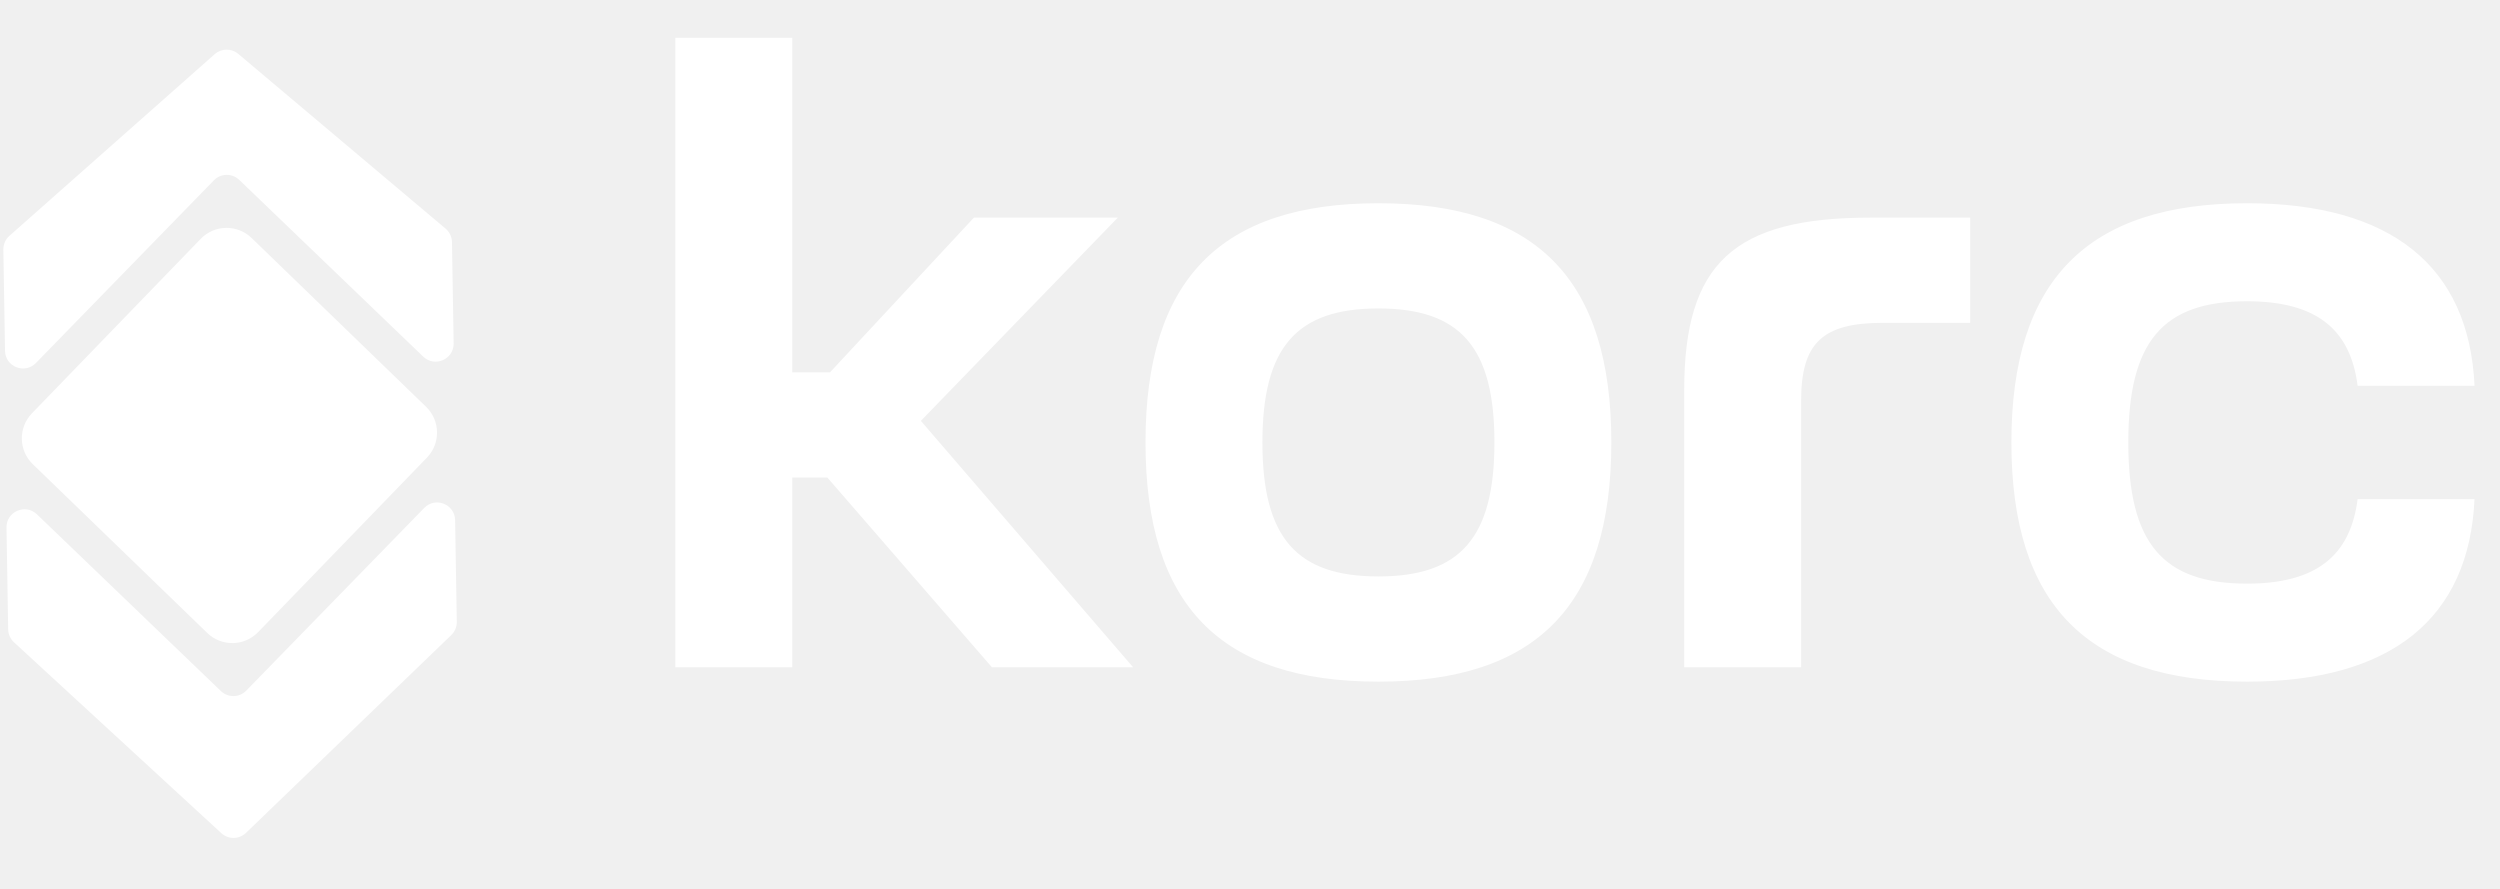
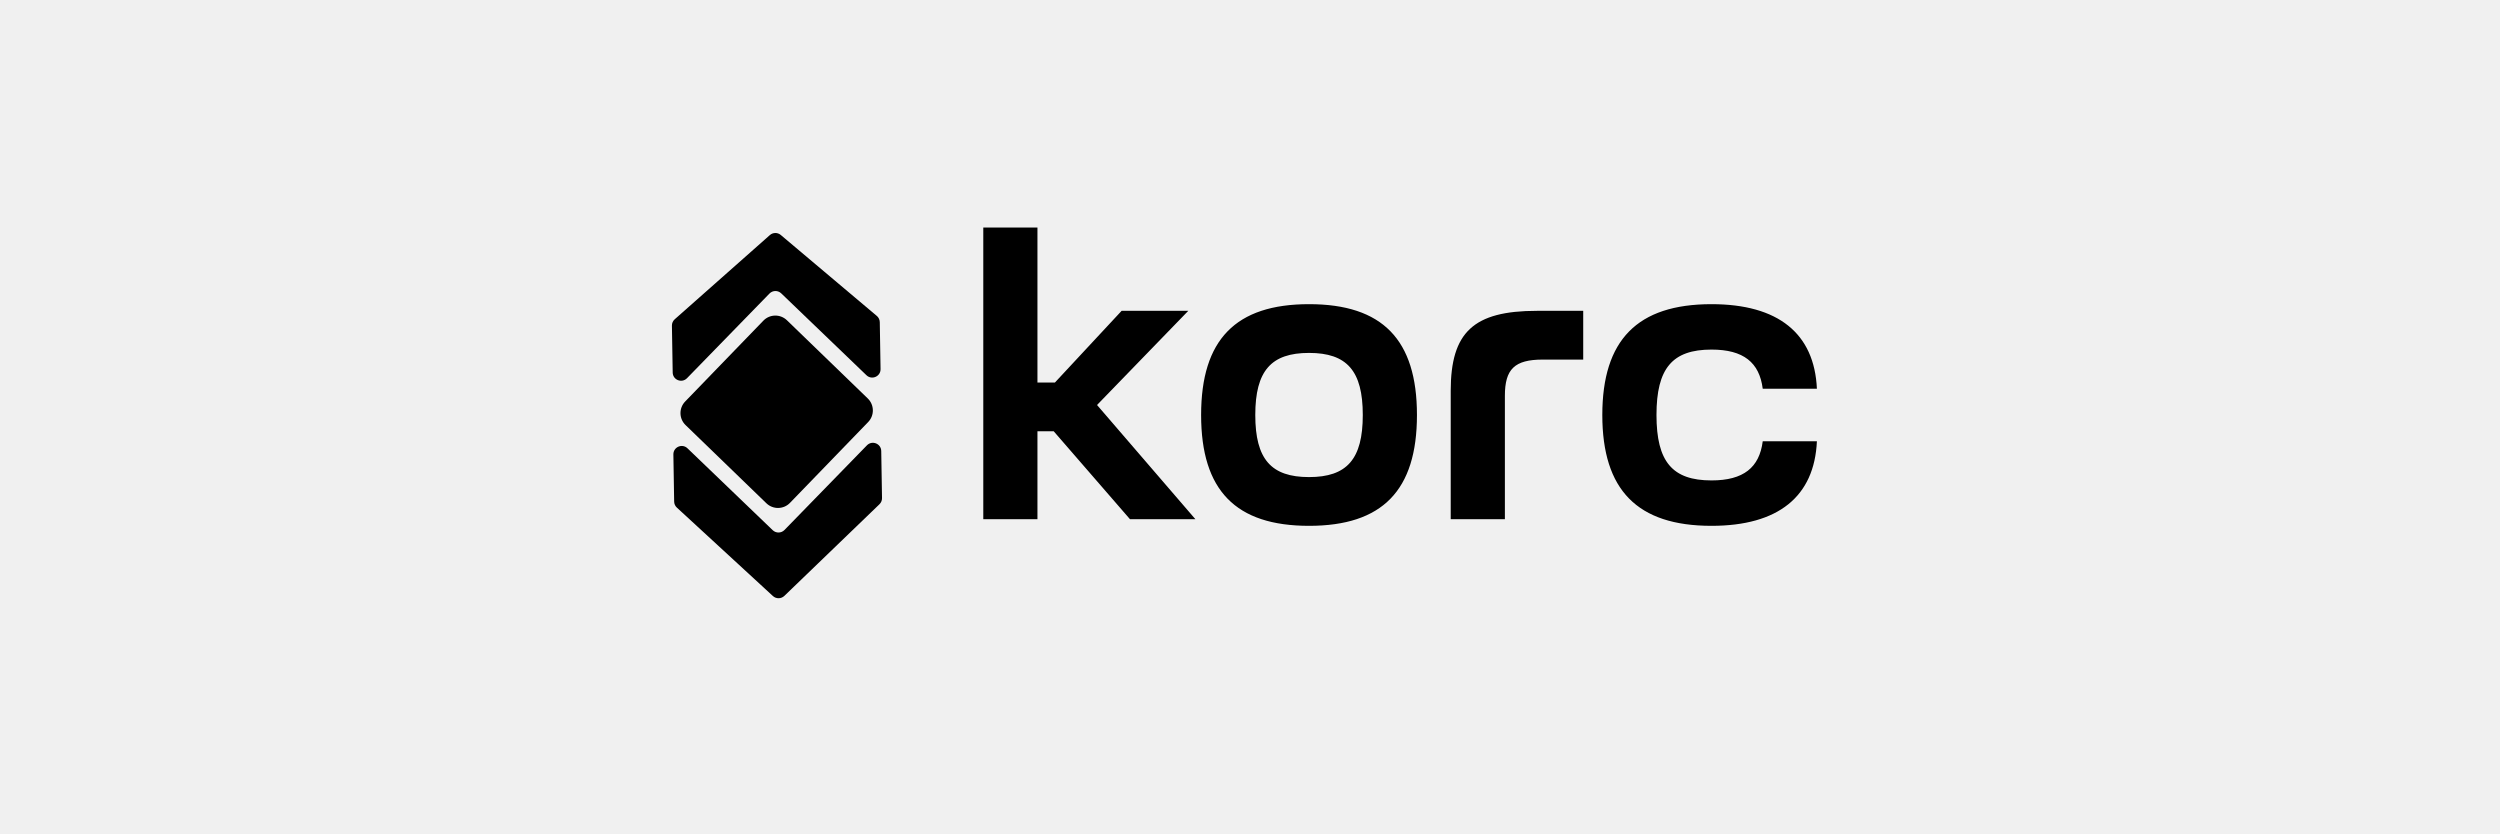
- <svg xmlns="http://www.w3.org/2000/svg" width="695" height="247" viewBox="0 0 695 247" fill="none">
-   <path d="M117.941 141.2C121.044 138.015 126.449 140.161 126.522 144.606L126.991 172.86C127.014 174.247 126.459 175.581 125.461 176.543L68.382 231.541C66.477 233.377 63.472 233.411 61.526 231.619L3.886 178.554C2.879 177.626 2.296 176.327 2.274 174.958L1.805 146.673C1.731 142.228 7.062 139.904 10.268 142.985L61.41 192.115C63.392 194.019 66.538 193.967 68.456 191.998L117.941 141.2Z" fill="white" />
-   <path d="M117.651 99.14C120.857 102.22 126.188 99.897 126.114 95.451L125.648 67.297C125.624 65.852 124.976 64.488 123.871 63.557L66.23 14.976C64.334 13.377 61.552 13.411 59.694 15.054L2.616 65.564C1.522 66.533 0.907 67.931 0.931 69.392L1.397 97.518C1.471 101.964 6.875 104.109 9.978 100.924L59.464 50.126C61.381 48.158 64.527 48.106 66.509 50.009L117.651 99.14Z" fill="white" />
-   <rect x="1.927" y="122.089" width="87.487" height="87.487" rx="10" transform="rotate(-45.9495 1.92697 122.089)" fill="white" />
-   <path d="M310.75 60.5L256 117L315 185.5H275.75L230 132.75H220.25V185.5H187.75V10.5H220.25V103.5H230.75L270.75 60.5H310.75ZM383.201 189.5C339.201 189.5 318.451 168.25 318.451 123C318.451 77.75 339.201 56.5 383.201 56.5C427.201 56.5 447.951 77.75 447.951 123C447.951 168.25 427.201 189.5 383.201 189.5ZM383.201 160.25C405.951 160.25 415.451 149.5 415.451 123C415.451 96.5 405.951 85.75 383.201 85.75C360.451 85.75 350.951 96.5 350.951 123C350.951 149.5 360.451 160.25 383.201 160.25ZM547.709 60.5V89.75H523.459C506.459 89.75 500.709 95.5 500.709 111.5V185.5H468.209V108.5C468.209 73.25 481.959 60.5 519.959 60.5H547.709ZM624.668 189.5C580.168 189.5 559.168 168 559.168 123C559.168 78 580.168 56.5 624.668 56.5C664.668 56.5 686.418 74 687.918 107.25H655.418C653.418 91.5 643.918 83.75 624.668 83.75C601.168 83.75 591.668 95 591.668 123C591.668 151 601.168 162.25 624.668 162.25C643.918 162.25 653.418 154.5 655.418 138.75H687.918C686.418 172 664.668 189.5 624.668 189.5Z" fill="white" />
+ <svg xmlns="http://www.w3.org/2000/svg" width="1500" height="500" viewBox="0 0 1500 500" fill="none">
+   <path d="M520.161 267.2C523.264 264.015 528.669 266.161 528.742 270.606L529.211 298.86C529.234 300.247 528.679 301.581 527.681 302.543L470.602 357.541C468.697 359.377 465.692 359.411 463.746 357.619L406.106 304.554C405.099 303.626 404.516 302.327 404.494 300.958L404.025 272.673C403.951 268.228 409.282 265.904 412.488 268.985L463.63 318.115C465.612 320.019 468.758 319.967 470.676 317.998L520.161 267.2Z" fill="black" />
+   <path d="M519.871 225.14C523.077 228.22 528.408 225.897 528.334 221.451L527.868 193.297C527.844 191.852 527.196 190.488 526.091 189.557L468.45 140.975C466.554 139.377 463.772 139.41 461.914 141.054L404.837 191.564C403.742 192.533 403.127 193.931 403.151 195.392L403.617 223.518C403.691 227.964 409.095 230.109 412.198 226.924L461.684 176.126C463.601 174.158 466.747 174.106 468.729 176.009L519.871 225.14Z" fill="black" />
+   <rect x="404.147" y="248.089" width="87.487" height="87.487" rx="10" transform="rotate(-45.9495 404.147 248.089)" fill="black" />
+   <path d="M712.97 186.5L658.22 243L717.22 311.5H677.97L632.22 258.75H622.47V311.5H589.97V136.5H622.47V229.5H632.97L672.97 186.5H712.97ZM785.421 315.5C741.421 315.5 720.671 294.25 720.671 249C720.671 203.75 741.421 182.5 785.421 182.5C829.421 182.5 850.171 203.75 850.171 249C850.171 294.25 829.421 315.5 785.421 315.5ZM785.421 286.25C808.171 286.25 817.671 275.5 817.671 249C817.671 222.5 808.171 211.75 785.421 211.75C762.671 211.75 753.171 222.5 753.171 249C753.171 275.5 762.671 286.25 785.421 286.25ZM949.929 186.5V215.75H925.679C908.679 215.75 902.929 221.5 902.929 237.5V311.5H870.429V234.5C870.429 199.25 884.179 186.5 922.179 186.5H949.929ZM1026.89 315.5C982.388 315.5 961.388 294 961.388 249C961.388 204 982.388 182.5 1026.89 182.5C1066.89 182.5 1088.64 200 1090.14 233.25H1057.64C1055.64 217.5 1046.14 209.75 1026.89 209.75C1003.39 209.75 993.888 221 993.888 249C993.888 277 1003.39 288.25 1026.89 288.25C1046.14 288.25 1055.64 280.5 1057.64 264.75H1090.14C1088.64 298 1066.89 315.5 1026.89 315.5Z" fill="black" />
</svg>
